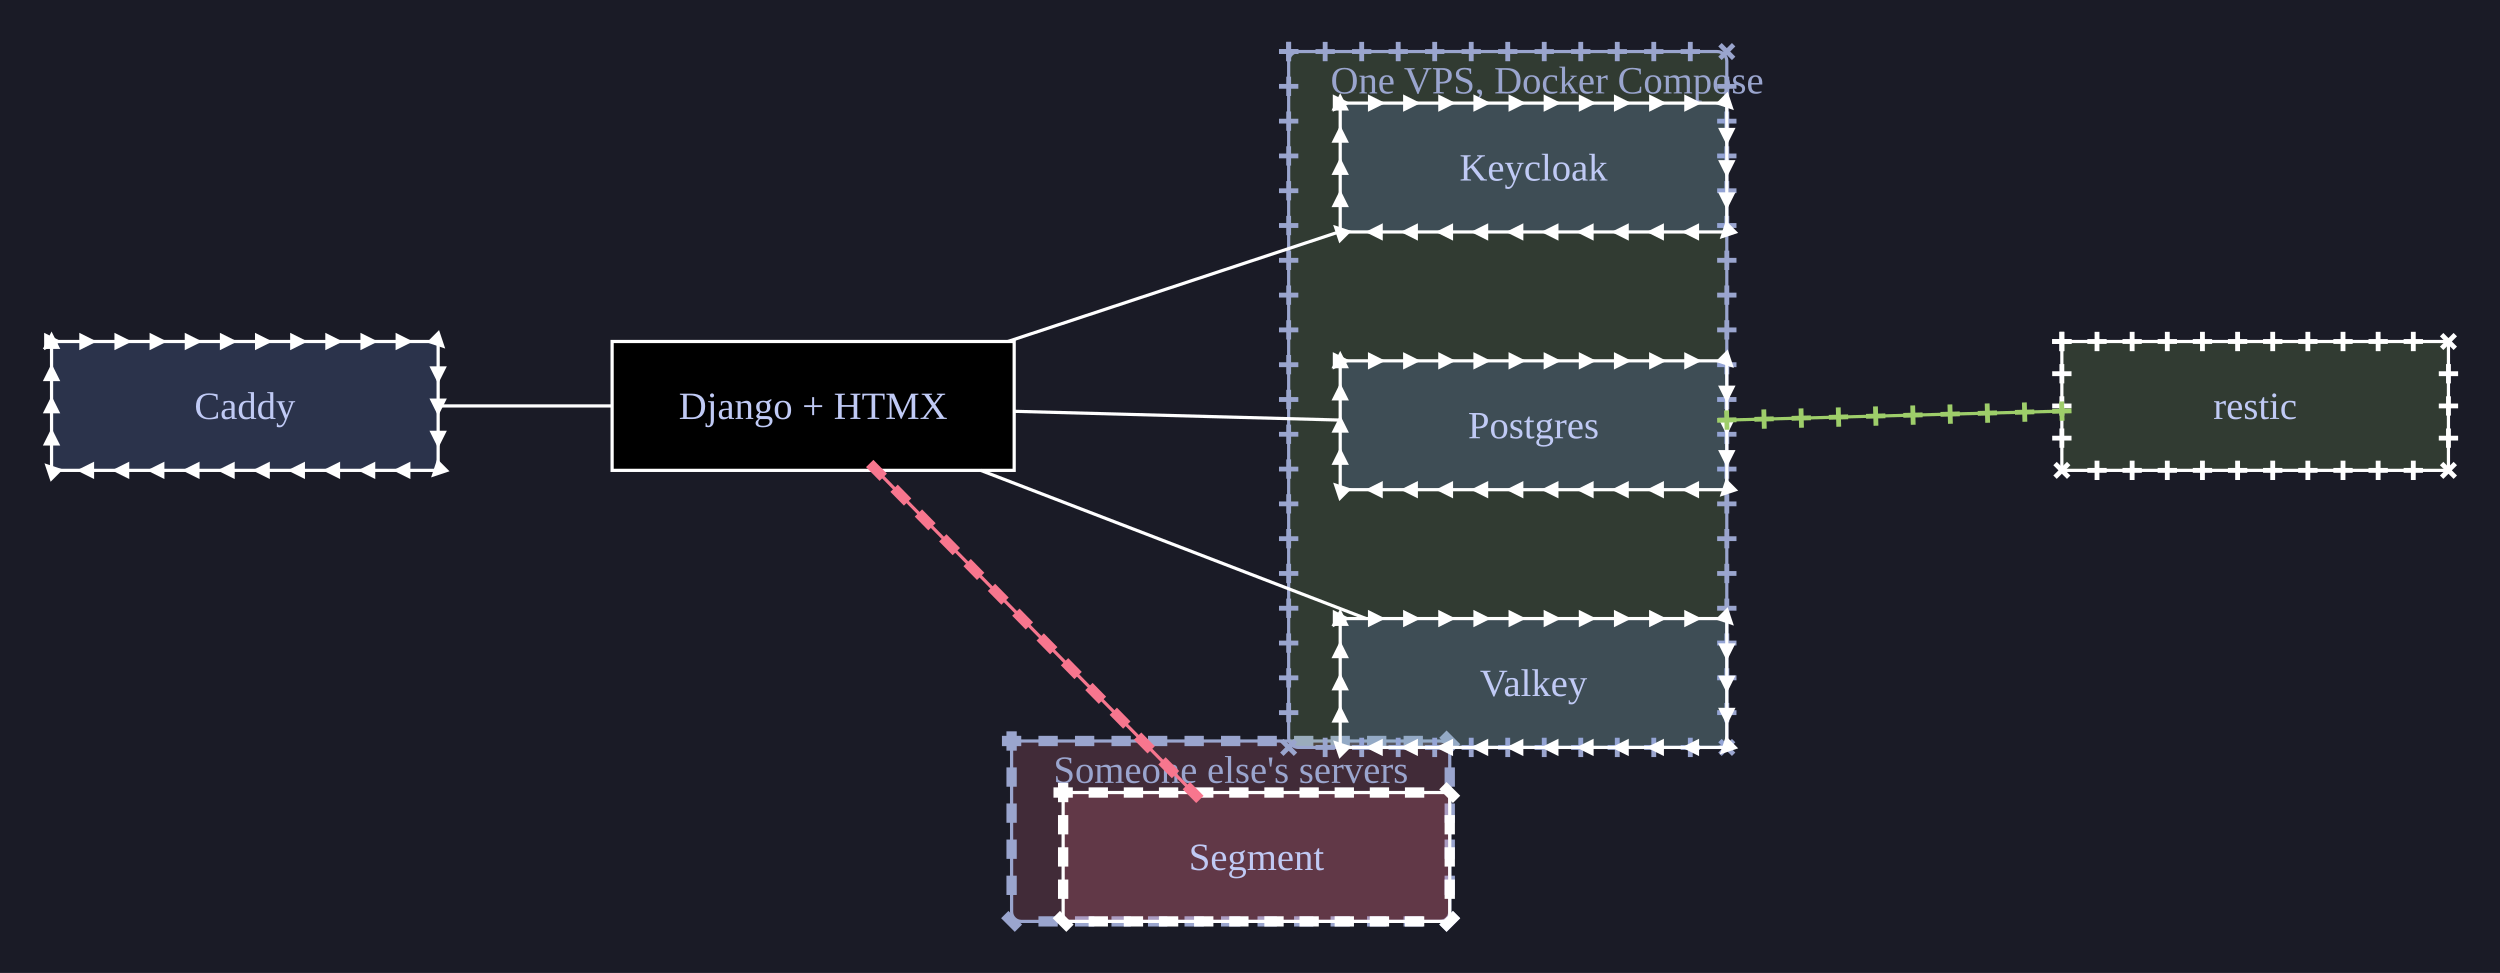
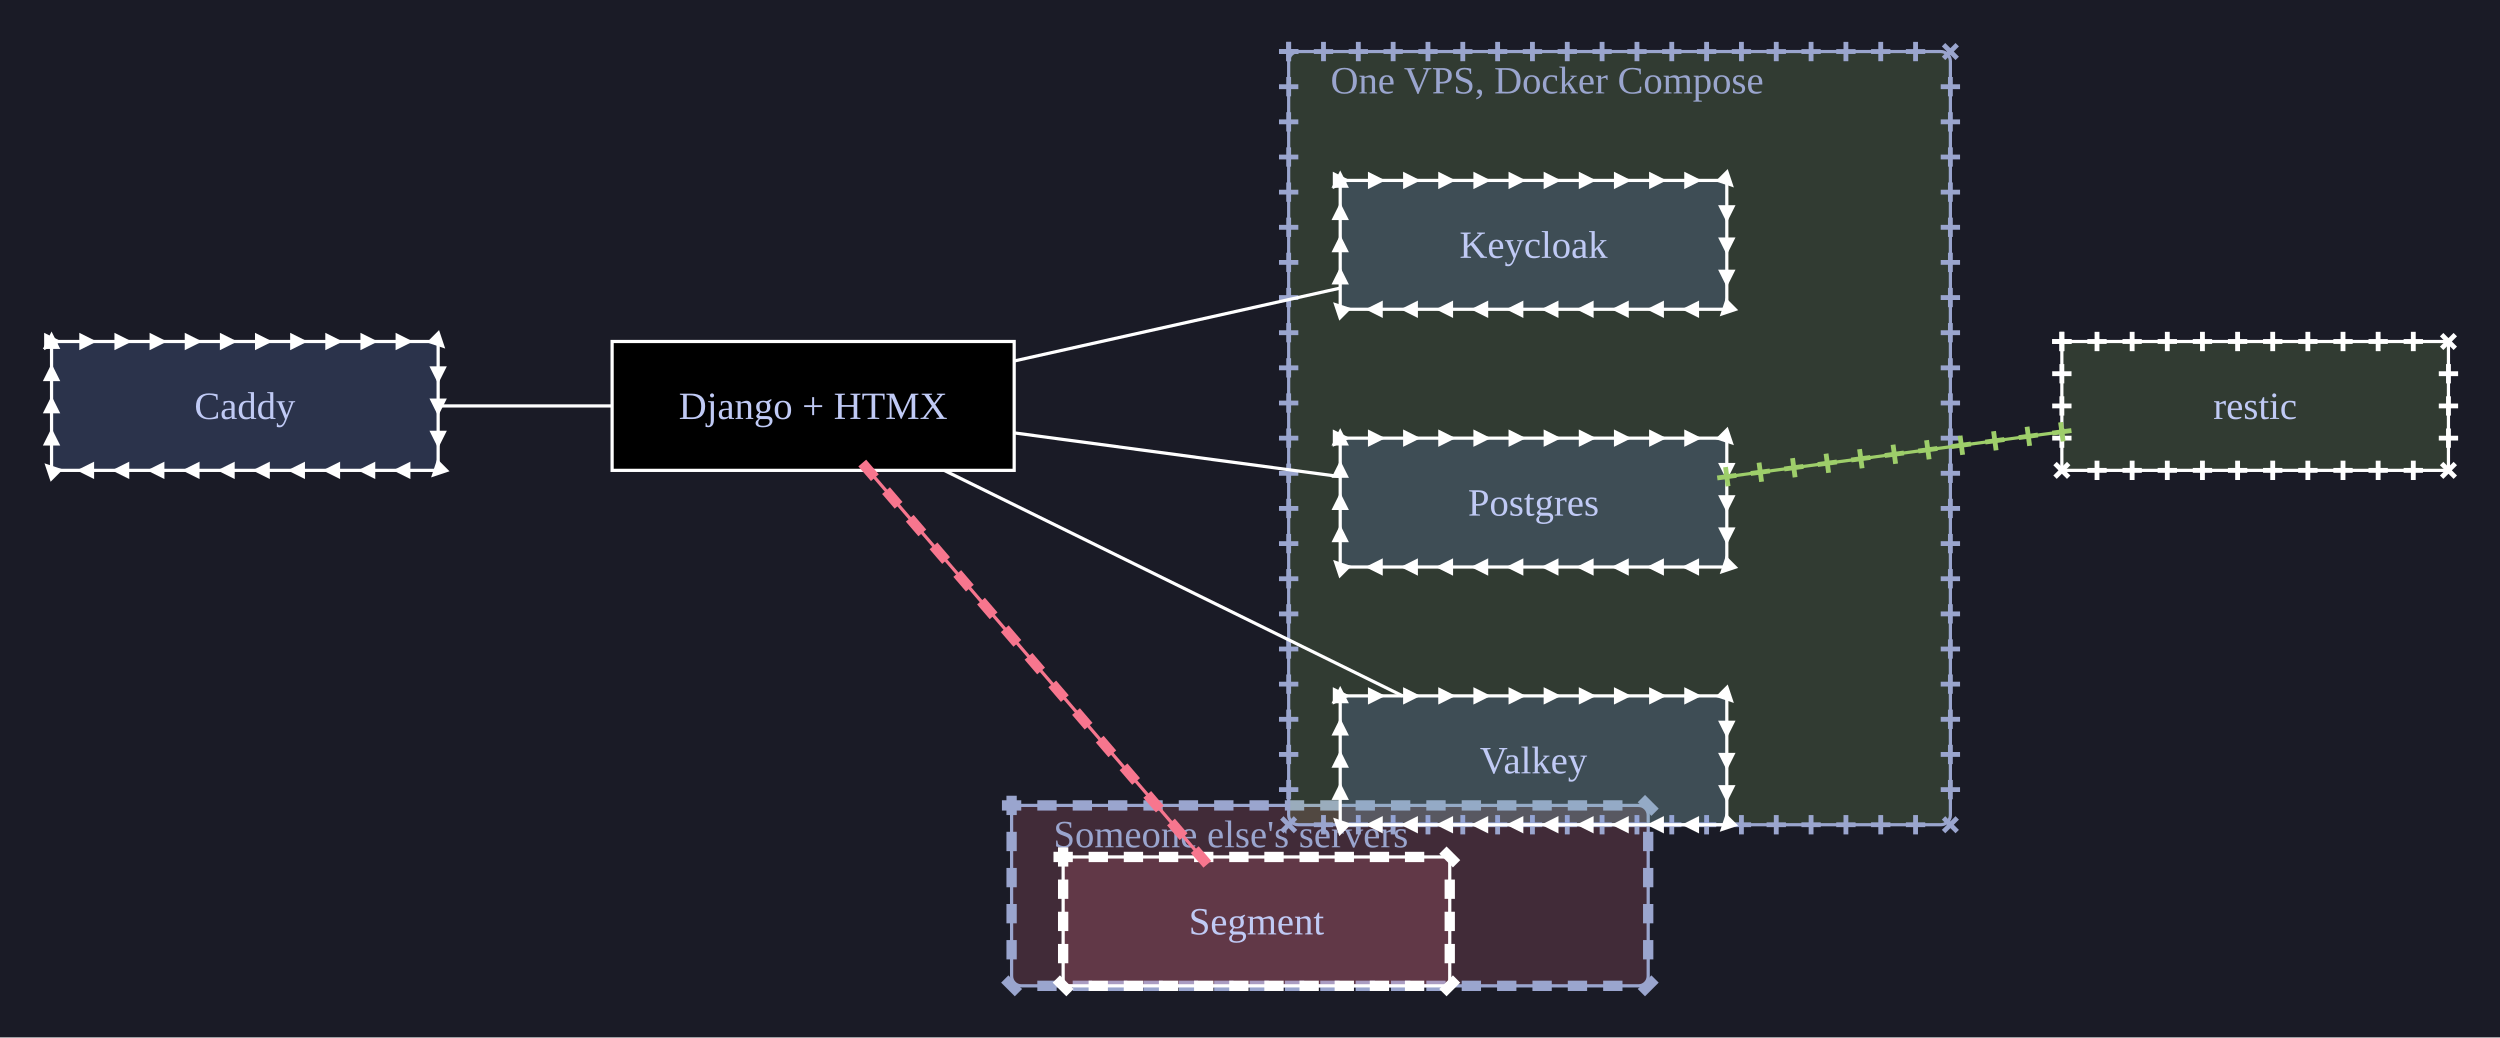
- <svg xmlns="http://www.w3.org/2000/svg" viewBox="0.00 4.00 776.00 302.00" width="776.00" height="302.00">
+ <svg xmlns="http://www.w3.org/2000/svg" viewBox="0.00 4.00 776.00 322.00" width="776.00" height="322.00">
  <defs>
    <marker id="ag-glyph-4-9aa5ce" viewBox="-4.50 -4.50 9.00 9.00" markerWidth="9.00" markerHeight="9.00" markerUnits="userSpaceOnUse" refX="0" refY="0" orient="auto" fill="#9aa5ce" stroke="#9aa5ce">
      <path d="M -3,0 L 3,0 M 0,-3 L 0,3" fill="none" stroke-width="1.5" />
    </marker>
    <marker id="ag-glyph-4-9ece6a" viewBox="-4.50 -4.50 9.00 9.00" markerWidth="9.00" markerHeight="9.00" markerUnits="userSpaceOnUse" refX="0" refY="0" orient="auto" fill="#9ece6a" stroke="#9ece6a">
      <path d="M -3,0 L 3,0 M 0,-3 L 0,3" fill="none" stroke-width="1.5" />
    </marker>
    <marker id="ag-glyph-4-FFFFFF" viewBox="-4.50 -4.50 9.00 9.00" markerWidth="9.00" markerHeight="9.00" markerUnits="userSpaceOnUse" refX="0" refY="0" orient="auto" fill="#FFFFFF" stroke="#FFFFFF">
      <path d="M -3,0 L 3,0 M 0,-3 L 0,3" fill="none" stroke-width="1.5" />
    </marker>
    <marker id="ag-glyph-5-9aa5ce" viewBox="-4.50 -4.50 9.00 9.00" markerWidth="9.00" markerHeight="9.00" markerUnits="userSpaceOnUse" refX="0" refY="0" orient="auto" fill="#9aa5ce" stroke="#9aa5ce">
      <path d="M -3,0 L 3,0" fill="none" stroke-width="3.2" />
    </marker>
    <marker id="ag-glyph-5-FFFFFF" viewBox="-4.50 -4.50 9.00 9.00" markerWidth="9.00" markerHeight="9.00" markerUnits="userSpaceOnUse" refX="0" refY="0" orient="auto" fill="#FFFFFF" stroke="#FFFFFF">
      <path d="M -3,0 L 3,0" fill="none" stroke-width="3.2" />
    </marker>
    <marker id="ag-glyph-5-f7768e" viewBox="-4.50 -4.50 9.00 9.00" markerWidth="9.00" markerHeight="9.00" markerUnits="userSpaceOnUse" refX="0" refY="0" orient="auto" fill="#f7768e" stroke="#f7768e">
      <path d="M -3,0 L 3,0" fill="none" stroke-width="3.2" />
    </marker>
    <marker id="ag-glyph-6-FFFFFF" viewBox="-4.50 -4.50 9.00 9.00" markerWidth="9.00" markerHeight="9.00" markerUnits="userSpaceOnUse" refX="0" refY="0" orient="auto" fill="#FFFFFF" stroke="#FFFFFF">
      <path d="M 3.1,0 L -2.3,2.7 L -2.3,-2.7 Z" stroke="none" />
    </marker>
  </defs>
-   <rect x="0.00" y="4.00" width="776.00" height="302.00" fill="#1a1b26" />
+   <rect x="0.00" y="4.00" width="776.00" height="322.00" fill="#1a1b26" />
  <g id="group-hosted" data-element-id="hosted" data-kind="group">
-     <rect x="314.00" y="234.00" width="136.00" height="56.00" rx="3.00" fill="#f7768e" fill-opacity="0.18" stroke="#9aa5ce" stroke-width="1.00" />
-     <path d="M 314.00,234.00 L 325.33,234.00 L 336.67,234.00 L 348.00,234.00 L 359.33,234.00 L 370.67,234.00 L 382.00,234.00 L 393.33,234.00 L 404.67,234.00 L 416.00,234.00 L 427.33,234.00 L 438.67,234.00 L 450.00,234.00 L 450.00,245.20 L 450.00,256.40 L 450.00,267.60 L 450.00,278.80 L 450.00,290.00 L 438.67,290.00 L 427.33,290.00 L 416.00,290.00 L 404.67,290.00 L 393.33,290.00 L 382.00,290.00 L 370.67,290.00 L 359.33,290.00 L 348.00,290.00 L 336.67,290.00 L 325.33,290.00 L 314.00,290.00 L 314.00,278.80 L 314.00,267.60 L 314.00,256.40 L 314.00,245.20 L 314.00,234.00" fill="none" stroke="none" marker-start="url(#ag-glyph-5-9aa5ce)" marker-mid="url(#ag-glyph-5-9aa5ce)" marker-end="url(#ag-glyph-5-9aa5ce)" />
-     <text x="327.00" y="247.00" text-anchor="start" fill="#9aa5ce">
+     <rect x="314.00" y="254.00" width="197.60" height="56.00" rx="3.00" fill="#f7768e" fill-opacity="0.18" stroke="#9aa5ce" stroke-width="1.00" />
+     <path d="M 314.00,254.00 L 324.98,254.00 L 335.96,254.00 L 346.93,254.00 L 357.91,254.00 L 368.89,254.00 L 379.87,254.00 L 390.84,254.00 L 401.82,254.00 L 412.80,254.00 L 423.78,254.00 L 434.76,254.00 L 445.73,254.00 L 456.71,254.00 L 467.69,254.00 L 478.67,254.00 L 489.64,254.00 L 500.62,254.00 L 511.60,254.00 L 511.60,265.20 L 511.60,276.40 L 511.60,287.60 L 511.60,298.80 L 511.60,310.00 L 500.62,310.00 L 489.64,310.00 L 478.67,310.00 L 467.69,310.00 L 456.71,310.00 L 445.73,310.00 L 434.76,310.00 L 423.78,310.00 L 412.80,310.00 L 401.82,310.00 L 390.84,310.00 L 379.87,310.00 L 368.89,310.00 L 357.91,310.00 L 346.93,310.00 L 335.96,310.00 L 324.98,310.00 L 314.00,310.00 L 314.00,298.80 L 314.00,287.60 L 314.00,276.40 L 314.00,265.20 L 314.00,254.00" fill="none" stroke="none" marker-start="url(#ag-glyph-5-9aa5ce)" marker-mid="url(#ag-glyph-5-9aa5ce)" marker-end="url(#ag-glyph-5-9aa5ce)" />
+     <text x="327.00" y="267.00" text-anchor="start" fill="#9aa5ce">
      <tspan x="327.00" dy="0">Someone else's servers</tspan>
    </text>
  </g>
  <g id="group-ours" data-element-id="ours" data-kind="group">
-     <rect x="400.00" y="20.00" width="136.00" height="216.00" rx="3.00" fill="#9ece6a" fill-opacity="0.18" stroke="#9aa5ce" stroke-width="1.00" />
-     <path d="M 400.00,20.00 L 411.33,20.00 L 422.67,20.00 L 434.00,20.00 L 445.33,20.00 L 456.67,20.00 L 468.00,20.00 L 479.33,20.00 L 490.67,20.00 L 502.00,20.00 L 513.33,20.00 L 524.67,20.00 L 536.00,20.00 L 536.00,30.80 L 536.00,41.60 L 536.00,52.40 L 536.00,63.20 L 536.00,74.00 L 536.00,84.80 L 536.00,95.60 L 536.00,106.40 L 536.00,117.20 L 536.00,128.00 L 536.00,138.80 L 536.00,149.60 L 536.00,160.40 L 536.00,171.20 L 536.00,182.00 L 536.00,192.80 L 536.00,203.60 L 536.00,214.40 L 536.00,225.20 L 536.00,236.00 L 524.67,236.00 L 513.33,236.00 L 502.00,236.00 L 490.67,236.00 L 479.33,236.00 L 468.00,236.00 L 456.67,236.00 L 445.33,236.00 L 434.00,236.00 L 422.67,236.00 L 411.33,236.00 L 400.00,236.00 L 400.00,225.20 L 400.00,214.40 L 400.00,203.60 L 400.00,192.80 L 400.00,182.00 L 400.00,171.20 L 400.00,160.40 L 400.00,149.60 L 400.00,138.80 L 400.00,128.00 L 400.00,117.20 L 400.00,106.40 L 400.00,95.60 L 400.00,84.80 L 400.00,74.00 L 400.00,63.20 L 400.00,52.40 L 400.00,41.60 L 400.00,30.80 L 400.00,20.00" fill="none" stroke="none" marker-start="url(#ag-glyph-4-9aa5ce)" marker-mid="url(#ag-glyph-4-9aa5ce)" marker-end="url(#ag-glyph-4-9aa5ce)" />
+     <rect x="400.00" y="20.00" width="205.40" height="240.00" rx="3.00" fill="#9ece6a" fill-opacity="0.18" stroke="#9aa5ce" stroke-width="1.00" />
+     <path d="M 400.00,20.00 L 410.81,20.00 L 421.62,20.00 L 432.43,20.00 L 443.24,20.00 L 454.05,20.00 L 464.86,20.00 L 475.67,20.00 L 486.48,20.00 L 497.29,20.00 L 508.11,20.00 L 518.92,20.00 L 529.73,20.00 L 540.54,20.00 L 551.35,20.00 L 562.16,20.00 L 572.97,20.00 L 583.78,20.00 L 594.59,20.00 L 605.40,20.00 L 605.40,30.91 L 605.40,41.82 L 605.40,52.73 L 605.40,63.64 L 605.40,74.55 L 605.40,85.45 L 605.40,96.36 L 605.40,107.27 L 605.40,118.18 L 605.40,129.09 L 605.40,140.00 L 605.40,150.91 L 605.40,161.82 L 605.40,172.73 L 605.40,183.64 L 605.40,194.55 L 605.40,205.45 L 605.40,216.36 L 605.40,227.27 L 605.40,238.18 L 605.40,249.09 L 605.40,260.00 L 594.59,260.00 L 583.78,260.00 L 572.97,260.00 L 562.16,260.00 L 551.35,260.00 L 540.54,260.00 L 529.73,260.00 L 518.92,260.00 L 508.11,260.00 L 497.29,260.00 L 486.48,260.00 L 475.67,260.00 L 464.86,260.00 L 454.05,260.00 L 443.24,260.00 L 432.43,260.00 L 421.62,260.00 L 410.81,260.00 L 400.00,260.00 L 400.00,249.09 L 400.00,238.18 L 400.00,227.27 L 400.00,216.36 L 400.00,205.45 L 400.00,194.55 L 400.00,183.64 L 400.00,172.73 L 400.00,161.82 L 400.00,150.91 L 400.00,140.00 L 400.00,129.09 L 400.00,118.18 L 400.00,107.27 L 400.00,96.36 L 400.00,85.45 L 400.00,74.55 L 400.00,63.64 L 400.00,52.73 L 400.00,41.82 L 400.00,30.91 L 400.00,20.00" fill="none" stroke="none" marker-start="url(#ag-glyph-4-9aa5ce)" marker-mid="url(#ag-glyph-4-9aa5ce)" marker-end="url(#ag-glyph-4-9aa5ce)" />
    <text x="413.00" y="33.00" text-anchor="start" fill="#9aa5ce">
      <tspan x="413.00" dy="0">One VPS, Docker Compose</tspan>
    </text>
  </g>
  <g id="node-analytics" data-element-id="analytics" data-kind="node">
-     <rect x="330.00" y="250.00" width="120.00" height="40.00" rx="0.00" fill="#f7768e" fill-opacity="0.18" stroke="#FFFFFF" />
-     <path d="M 330.00,250.00 L 340.91,250.00 L 351.82,250.00 L 362.73,250.00 L 373.64,250.00 L 384.55,250.00 L 395.45,250.00 L 406.36,250.00 L 417.27,250.00 L 428.18,250.00 L 439.09,250.00 L 450.00,250.00 L 450.00,260.00 L 450.00,270.00 L 450.00,280.00 L 450.00,290.00 L 439.09,290.00 L 428.18,290.00 L 417.27,290.00 L 406.36,290.00 L 395.45,290.00 L 384.55,290.00 L 373.64,290.00 L 362.73,290.00 L 351.82,290.00 L 340.91,290.00 L 330.00,290.00 L 330.00,280.00 L 330.00,270.00 L 330.00,260.00 L 330.00,250.00" fill="none" stroke="none" marker-start="url(#ag-glyph-5-FFFFFF)" marker-mid="url(#ag-glyph-5-FFFFFF)" marker-end="url(#ag-glyph-5-FFFFFF)" />
-     <text x="390.00" y="270.00" text-anchor="middle" dominant-baseline="central" fill="#c0caf5">
+     <rect x="330.00" y="270.00" width="120.00" height="40.00" rx="0.00" fill="#f7768e" fill-opacity="0.18" stroke="#FFFFFF" />
+     <path d="M 330.00,270.00 L 340.91,270.00 L 351.82,270.00 L 362.73,270.00 L 373.64,270.00 L 384.55,270.00 L 395.45,270.00 L 406.36,270.00 L 417.27,270.00 L 428.18,270.00 L 439.09,270.00 L 450.00,270.00 L 450.00,280.00 L 450.00,290.00 L 450.00,300.00 L 450.00,310.00 L 439.09,310.00 L 428.18,310.00 L 417.27,310.00 L 406.36,310.00 L 395.45,310.00 L 384.55,310.00 L 373.64,310.00 L 362.73,310.00 L 351.82,310.00 L 340.91,310.00 L 330.00,310.00 L 330.00,300.00 L 330.00,290.00 L 330.00,280.00 L 330.00,270.00" fill="none" stroke="none" marker-start="url(#ag-glyph-5-FFFFFF)" marker-mid="url(#ag-glyph-5-FFFFFF)" marker-end="url(#ag-glyph-5-FFFFFF)" />
+     <text x="390.00" y="290.00" text-anchor="middle" dominant-baseline="central" fill="#c0caf5">
      <tspan x="390.00" dy="0">Segment</tspan>
    </text>
  </g>
  <g id="node-app" data-element-id="app" data-kind="node">
    <rect x="190.00" y="110.00" width="124.80" height="40.00" rx="0.00" fill="#000000" stroke="#FFFFFF" />
    <text x="252.40" y="130.00" text-anchor="middle" dominant-baseline="central" fill="#c0caf5">
      <tspan x="252.40" dy="0">Django + HTMX</tspan>
    </text>
  </g>
  <g id="node-auth" data-element-id="auth" data-kind="node">
-     <rect x="416.00" y="36.00" width="120.00" height="40.00" rx="0.00" fill="#7aa2f7" fill-opacity="0.18" stroke="#FFFFFF" />
-     <path d="M 416.00,36.00 L 426.91,36.00 L 437.82,36.00 L 448.73,36.00 L 459.64,36.00 L 470.55,36.00 L 481.45,36.00 L 492.36,36.00 L 503.27,36.00 L 514.18,36.00 L 525.09,36.00 L 536.00,36.00 L 536.00,46.00 L 536.00,56.00 L 536.00,66.00 L 536.00,76.00 L 525.09,76.00 L 514.18,76.00 L 503.27,76.00 L 492.36,76.00 L 481.45,76.00 L 470.55,76.00 L 459.64,76.00 L 448.73,76.00 L 437.82,76.00 L 426.91,76.00 L 416.00,76.00 L 416.00,66.00 L 416.00,56.00 L 416.00,46.00 L 416.00,36.00" fill="none" stroke="none" marker-start="url(#ag-glyph-6-FFFFFF)" marker-mid="url(#ag-glyph-6-FFFFFF)" marker-end="url(#ag-glyph-6-FFFFFF)" />
-     <text x="476.00" y="56.00" text-anchor="middle" dominant-baseline="central" fill="#c0caf5">
+     <rect x="416.00" y="60.00" width="120.00" height="40.00" rx="0.00" fill="#7aa2f7" fill-opacity="0.18" stroke="#FFFFFF" />
+     <path d="M 416.00,60.00 L 426.91,60.00 L 437.82,60.00 L 448.73,60.00 L 459.64,60.00 L 470.55,60.00 L 481.45,60.00 L 492.36,60.00 L 503.27,60.00 L 514.18,60.00 L 525.09,60.00 L 536.00,60.00 L 536.00,70.00 L 536.00,80.00 L 536.00,90.00 L 536.00,100.00 L 525.09,100.00 L 514.18,100.00 L 503.27,100.00 L 492.36,100.00 L 481.45,100.00 L 470.55,100.00 L 459.64,100.00 L 448.73,100.00 L 437.82,100.00 L 426.91,100.00 L 416.00,100.00 L 416.00,90.00 L 416.00,80.00 L 416.00,70.00 L 416.00,60.00" fill="none" stroke="none" marker-start="url(#ag-glyph-6-FFFFFF)" marker-mid="url(#ag-glyph-6-FFFFFF)" marker-end="url(#ag-glyph-6-FFFFFF)" />
+     <text x="476.00" y="80.00" text-anchor="middle" dominant-baseline="central" fill="#c0caf5">
      <tspan x="476.00" dy="0">Keycloak</tspan>
    </text>
  </g>
  <g id="node-backups" data-element-id="backups" data-kind="node">
    <rect x="640.00" y="110.00" width="120.00" height="40.00" rx="0.00" fill="#9ece6a" fill-opacity="0.18" stroke="#FFFFFF" />
    <path d="M 640.00,110.00 L 650.91,110.00 L 661.82,110.00 L 672.73,110.00 L 683.64,110.00 L 694.55,110.00 L 705.45,110.00 L 716.36,110.00 L 727.27,110.00 L 738.18,110.00 L 749.09,110.00 L 760.00,110.00 L 760.00,120.00 L 760.00,130.00 L 760.00,140.00 L 760.00,150.00 L 749.09,150.00 L 738.18,150.00 L 727.27,150.00 L 716.36,150.00 L 705.45,150.00 L 694.55,150.00 L 683.64,150.00 L 672.73,150.00 L 661.82,150.00 L 650.91,150.00 L 640.00,150.00 L 640.00,140.00 L 640.00,130.00 L 640.00,120.00 L 640.00,110.00" fill="none" stroke="none" marker-start="url(#ag-glyph-4-FFFFFF)" marker-mid="url(#ag-glyph-4-FFFFFF)" marker-end="url(#ag-glyph-4-FFFFFF)" />
    <text x="700.00" y="130.00" text-anchor="middle" dominant-baseline="central" fill="#c0caf5">
      <tspan x="700.00" dy="0">restic</tspan>
    </text>
  </g>
  <g id="node-cache" data-element-id="cache" data-kind="node">
-     <rect x="416.00" y="196.00" width="120.00" height="40.00" rx="0.00" fill="#7aa2f7" fill-opacity="0.18" stroke="#FFFFFF" />
-     <path d="M 416.00,196.00 L 426.91,196.00 L 437.82,196.00 L 448.73,196.00 L 459.64,196.00 L 470.55,196.00 L 481.45,196.00 L 492.36,196.00 L 503.27,196.00 L 514.18,196.00 L 525.09,196.00 L 536.00,196.00 L 536.00,206.00 L 536.00,216.00 L 536.00,226.00 L 536.00,236.00 L 525.09,236.00 L 514.18,236.00 L 503.27,236.00 L 492.36,236.00 L 481.45,236.00 L 470.55,236.00 L 459.64,236.00 L 448.73,236.00 L 437.82,236.00 L 426.91,236.00 L 416.00,236.00 L 416.00,226.00 L 416.00,216.00 L 416.00,206.00 L 416.00,196.00" fill="none" stroke="none" marker-start="url(#ag-glyph-6-FFFFFF)" marker-mid="url(#ag-glyph-6-FFFFFF)" marker-end="url(#ag-glyph-6-FFFFFF)" />
-     <text x="476.00" y="216.00" text-anchor="middle" dominant-baseline="central" fill="#c0caf5">
+     <rect x="416.00" y="220.00" width="120.00" height="40.00" rx="0.00" fill="#7aa2f7" fill-opacity="0.18" stroke="#FFFFFF" />
+     <path d="M 416.00,220.00 L 426.91,220.00 L 437.82,220.00 L 448.73,220.00 L 459.64,220.00 L 470.55,220.00 L 481.45,220.00 L 492.36,220.00 L 503.27,220.00 L 514.18,220.00 L 525.09,220.00 L 536.00,220.00 L 536.00,230.00 L 536.00,240.00 L 536.00,250.00 L 536.00,260.00 L 525.09,260.00 L 514.18,260.00 L 503.27,260.00 L 492.36,260.00 L 481.45,260.00 L 470.55,260.00 L 459.64,260.00 L 448.73,260.00 L 437.82,260.00 L 426.91,260.00 L 416.00,260.00 L 416.00,250.00 L 416.00,240.00 L 416.00,230.00 L 416.00,220.00" fill="none" stroke="none" marker-start="url(#ag-glyph-6-FFFFFF)" marker-mid="url(#ag-glyph-6-FFFFFF)" marker-end="url(#ag-glyph-6-FFFFFF)" />
+     <text x="476.00" y="240.00" text-anchor="middle" dominant-baseline="central" fill="#c0caf5">
      <tspan x="476.00" dy="0">Valkey</tspan>
    </text>
  </g>
  <g id="node-db" data-element-id="db" data-kind="node">
-     <rect x="416.00" y="116.00" width="120.00" height="40.00" rx="0.00" fill="#7aa2f7" fill-opacity="0.18" stroke="#FFFFFF" />
-     <path d="M 416.00,116.00 L 426.91,116.00 L 437.82,116.00 L 448.73,116.00 L 459.64,116.00 L 470.55,116.00 L 481.45,116.00 L 492.36,116.00 L 503.27,116.00 L 514.18,116.00 L 525.09,116.00 L 536.00,116.00 L 536.00,126.00 L 536.00,136.00 L 536.00,146.00 L 536.00,156.00 L 525.09,156.00 L 514.18,156.00 L 503.27,156.00 L 492.36,156.00 L 481.45,156.00 L 470.55,156.00 L 459.64,156.00 L 448.73,156.00 L 437.82,156.00 L 426.91,156.00 L 416.00,156.00 L 416.00,146.00 L 416.00,136.00 L 416.00,126.00 L 416.00,116.00" fill="none" stroke="none" marker-start="url(#ag-glyph-6-FFFFFF)" marker-mid="url(#ag-glyph-6-FFFFFF)" marker-end="url(#ag-glyph-6-FFFFFF)" />
-     <text x="476.00" y="136.00" text-anchor="middle" dominant-baseline="central" fill="#c0caf5">
+     <rect x="416.00" y="140.00" width="120.00" height="40.00" rx="0.00" fill="#7aa2f7" fill-opacity="0.18" stroke="#FFFFFF" />
+     <path d="M 416.00,140.00 L 426.91,140.00 L 437.82,140.00 L 448.73,140.00 L 459.64,140.00 L 470.55,140.00 L 481.45,140.00 L 492.36,140.00 L 503.27,140.00 L 514.18,140.00 L 525.09,140.00 L 536.00,140.00 L 536.00,150.00 L 536.00,160.00 L 536.00,170.00 L 536.00,180.00 L 525.09,180.00 L 514.18,180.00 L 503.27,180.00 L 492.36,180.00 L 481.45,180.00 L 470.55,180.00 L 459.64,180.00 L 448.73,180.00 L 437.82,180.00 L 426.91,180.00 L 416.00,180.00 L 416.00,170.00 L 416.00,160.00 L 416.00,150.00 L 416.00,140.00" fill="none" stroke="none" marker-start="url(#ag-glyph-6-FFFFFF)" marker-mid="url(#ag-glyph-6-FFFFFF)" marker-end="url(#ag-glyph-6-FFFFFF)" />
+     <text x="476.00" y="160.00" text-anchor="middle" dominant-baseline="central" fill="#c0caf5">
      <tspan x="476.00" dy="0">Postgres</tspan>
    </text>
  </g>
  <g id="node-web" data-element-id="web" data-kind="node">
    <rect x="16.00" y="110.00" width="120.00" height="40.00" rx="0.00" fill="#7aa2f7" fill-opacity="0.18" stroke="#FFFFFF" />
    <path d="M 16.00,110.00 L 26.91,110.00 L 37.82,110.00 L 48.73,110.00 L 59.64,110.00 L 70.55,110.00 L 81.45,110.00 L 92.36,110.00 L 103.27,110.00 L 114.18,110.00 L 125.09,110.00 L 136.00,110.00 L 136.00,120.00 L 136.00,130.00 L 136.00,140.00 L 136.00,150.00 L 125.09,150.00 L 114.18,150.00 L 103.27,150.00 L 92.36,150.00 L 81.45,150.00 L 70.55,150.00 L 59.64,150.00 L 48.73,150.00 L 37.82,150.00 L 26.91,150.00 L 16.00,150.00 L 16.00,140.00 L 16.00,130.00 L 16.00,120.00 L 16.00,110.00" fill="none" stroke="none" marker-start="url(#ag-glyph-6-FFFFFF)" marker-mid="url(#ag-glyph-6-FFFFFF)" marker-end="url(#ag-glyph-6-FFFFFF)" />
    <text x="76.00" y="130.00" text-anchor="middle" dominant-baseline="central" fill="#c0caf5">
      <tspan x="76.00" dy="0">Caddy</tspan>
    </text>
  </g>
  <g id="edge-app__analytics" data-element-id="app__analytics" data-kind="edge">
-     <path d="M 272.06,150.00 L 370.34,250.00" fill="none" stroke="transparent" stroke-width="12" style="pointer-events: stroke" />
-     <path d="M 272.06,150.00 L 370.34,250.00" fill="none" stroke="#f7768e" stroke-width="1.00" />
-     <path d="M 272.06,150.00 L 279.62,157.69 L 287.18,165.38 L 294.74,173.08 L 302.30,180.77 L 309.86,188.46 L 317.42,196.15 L 324.98,203.85 L 332.54,211.54 L 340.10,219.23 L 347.66,226.92 L 355.22,234.62 L 362.78,242.31 L 370.34,250.00" fill="none" stroke="none" marker-start="url(#ag-glyph-5-f7768e)" marker-mid="url(#ag-glyph-5-f7768e)" marker-end="url(#ag-glyph-5-f7768e)" />
+     <path d="M 269.60,150.00 L 372.80,270.00" fill="none" stroke="transparent" stroke-width="12" style="pointer-events: stroke" />
+     <path d="M 269.60,150.00 L 372.80,270.00" fill="none" stroke="#f7768e" stroke-width="1.00" />
+     <path d="M 269.60,150.00 L 276.97,158.57 L 284.34,167.14 L 291.71,175.71 L 299.09,184.29 L 306.46,192.86 L 313.83,201.43 L 321.20,210.00 L 328.57,218.57 L 335.94,227.14 L 343.31,235.71 L 350.69,244.29 L 358.06,252.86 L 365.43,261.43 L 372.80,270.00" fill="none" stroke="none" marker-start="url(#ag-glyph-5-f7768e)" marker-mid="url(#ag-glyph-5-f7768e)" marker-end="url(#ag-glyph-5-f7768e)" />
  </g>
  <g id="edge-app__auth" data-element-id="app__auth" data-kind="edge">
-     <path d="M 312.83,110.00 L 416.00,75.86" fill="none" stroke="transparent" stroke-width="12" style="pointer-events: stroke" />
-     <path d="M 312.83,110.00 L 416.00,75.86" fill="none" stroke="#FFFFFF" stroke-width="1.00" />
+     <path d="M 314.80,116.05 L 416.00,93.42" fill="none" stroke="transparent" stroke-width="12" style="pointer-events: stroke" />
+     <path d="M 314.80,116.05 L 416.00,93.42" fill="none" stroke="#FFFFFF" stroke-width="1.00" />
  </g>
  <g id="edge-app__cache" data-element-id="app__cache" data-kind="edge">
-     <path d="M 304.40,150.00 L 424.00,196.00" fill="none" stroke="transparent" stroke-width="12" style="pointer-events: stroke" />
-     <path d="M 304.40,150.00 L 424.00,196.00" fill="none" stroke="#FFFFFF" stroke-width="1.00" />
+     <path d="M 293.05,150.00 L 435.35,220.00" fill="none" stroke="transparent" stroke-width="12" style="pointer-events: stroke" />
+     <path d="M 293.05,150.00 L 435.35,220.00" fill="none" stroke="#FFFFFF" stroke-width="1.00" />
  </g>
  <g id="edge-app__db" data-element-id="app__db" data-kind="edge">
-     <path d="M 314.80,131.67 L 416.00,134.39" fill="none" stroke="transparent" stroke-width="12" style="pointer-events: stroke" />
-     <path d="M 314.80,131.67 L 416.00,134.39" fill="none" stroke="#FFFFFF" stroke-width="1.00" />
+     <path d="M 314.80,138.37 L 416.00,151.95" fill="none" stroke="transparent" stroke-width="12" style="pointer-events: stroke" />
+     <path d="M 314.80,138.37 L 416.00,151.95" fill="none" stroke="#FFFFFF" stroke-width="1.00" />
  </g>
  <g id="edge-db__backups" data-element-id="db__backups" data-kind="edge">
-     <path d="M 536.00,134.39 L 640.00,131.61" fill="none" stroke="transparent" stroke-width="12" style="pointer-events: stroke" />
-     <path d="M 536.00,134.39 L 640.00,131.61" fill="none" stroke="#9ece6a" stroke-width="1.00" />
-     <path d="M 536.00,134.39 L 547.56,134.08 L 559.11,133.77 L 570.67,133.46 L 582.22,133.15 L 593.78,132.85 L 605.33,132.54 L 616.89,132.23 L 628.44,131.92 L 640.00,131.61" fill="none" stroke="none" marker-start="url(#ag-glyph-4-9ece6a)" marker-mid="url(#ag-glyph-4-9ece6a)" marker-end="url(#ag-glyph-4-9ece6a)" />
+     <path d="M 536.00,151.96 L 640.00,138.04" fill="none" stroke="transparent" stroke-width="12" style="pointer-events: stroke" />
+     <path d="M 536.00,151.96 L 640.00,138.04" fill="none" stroke="#9ece6a" stroke-width="1.00" />
+     <path d="M 536.00,151.96 L 546.40,150.57 L 556.80,149.18 L 567.20,147.79 L 577.60,146.39 L 588.00,145.00 L 598.40,143.61 L 608.80,142.21 L 619.20,140.82 L 629.60,139.43 L 640.00,138.04" fill="none" stroke="none" marker-start="url(#ag-glyph-4-9ece6a)" marker-mid="url(#ag-glyph-4-9ece6a)" marker-end="url(#ag-glyph-4-9ece6a)" />
  </g>
  <g id="edge-web__app" data-element-id="web__app" data-kind="edge">
    <path d="M 136.00,130.00 L 190.00,130.00" fill="none" stroke="transparent" stroke-width="12" style="pointer-events: stroke" />
    <path d="M 136.00,130.00 L 190.00,130.00" fill="none" stroke="#FFFFFF" stroke-width="1.00" />
  </g>
</svg>
